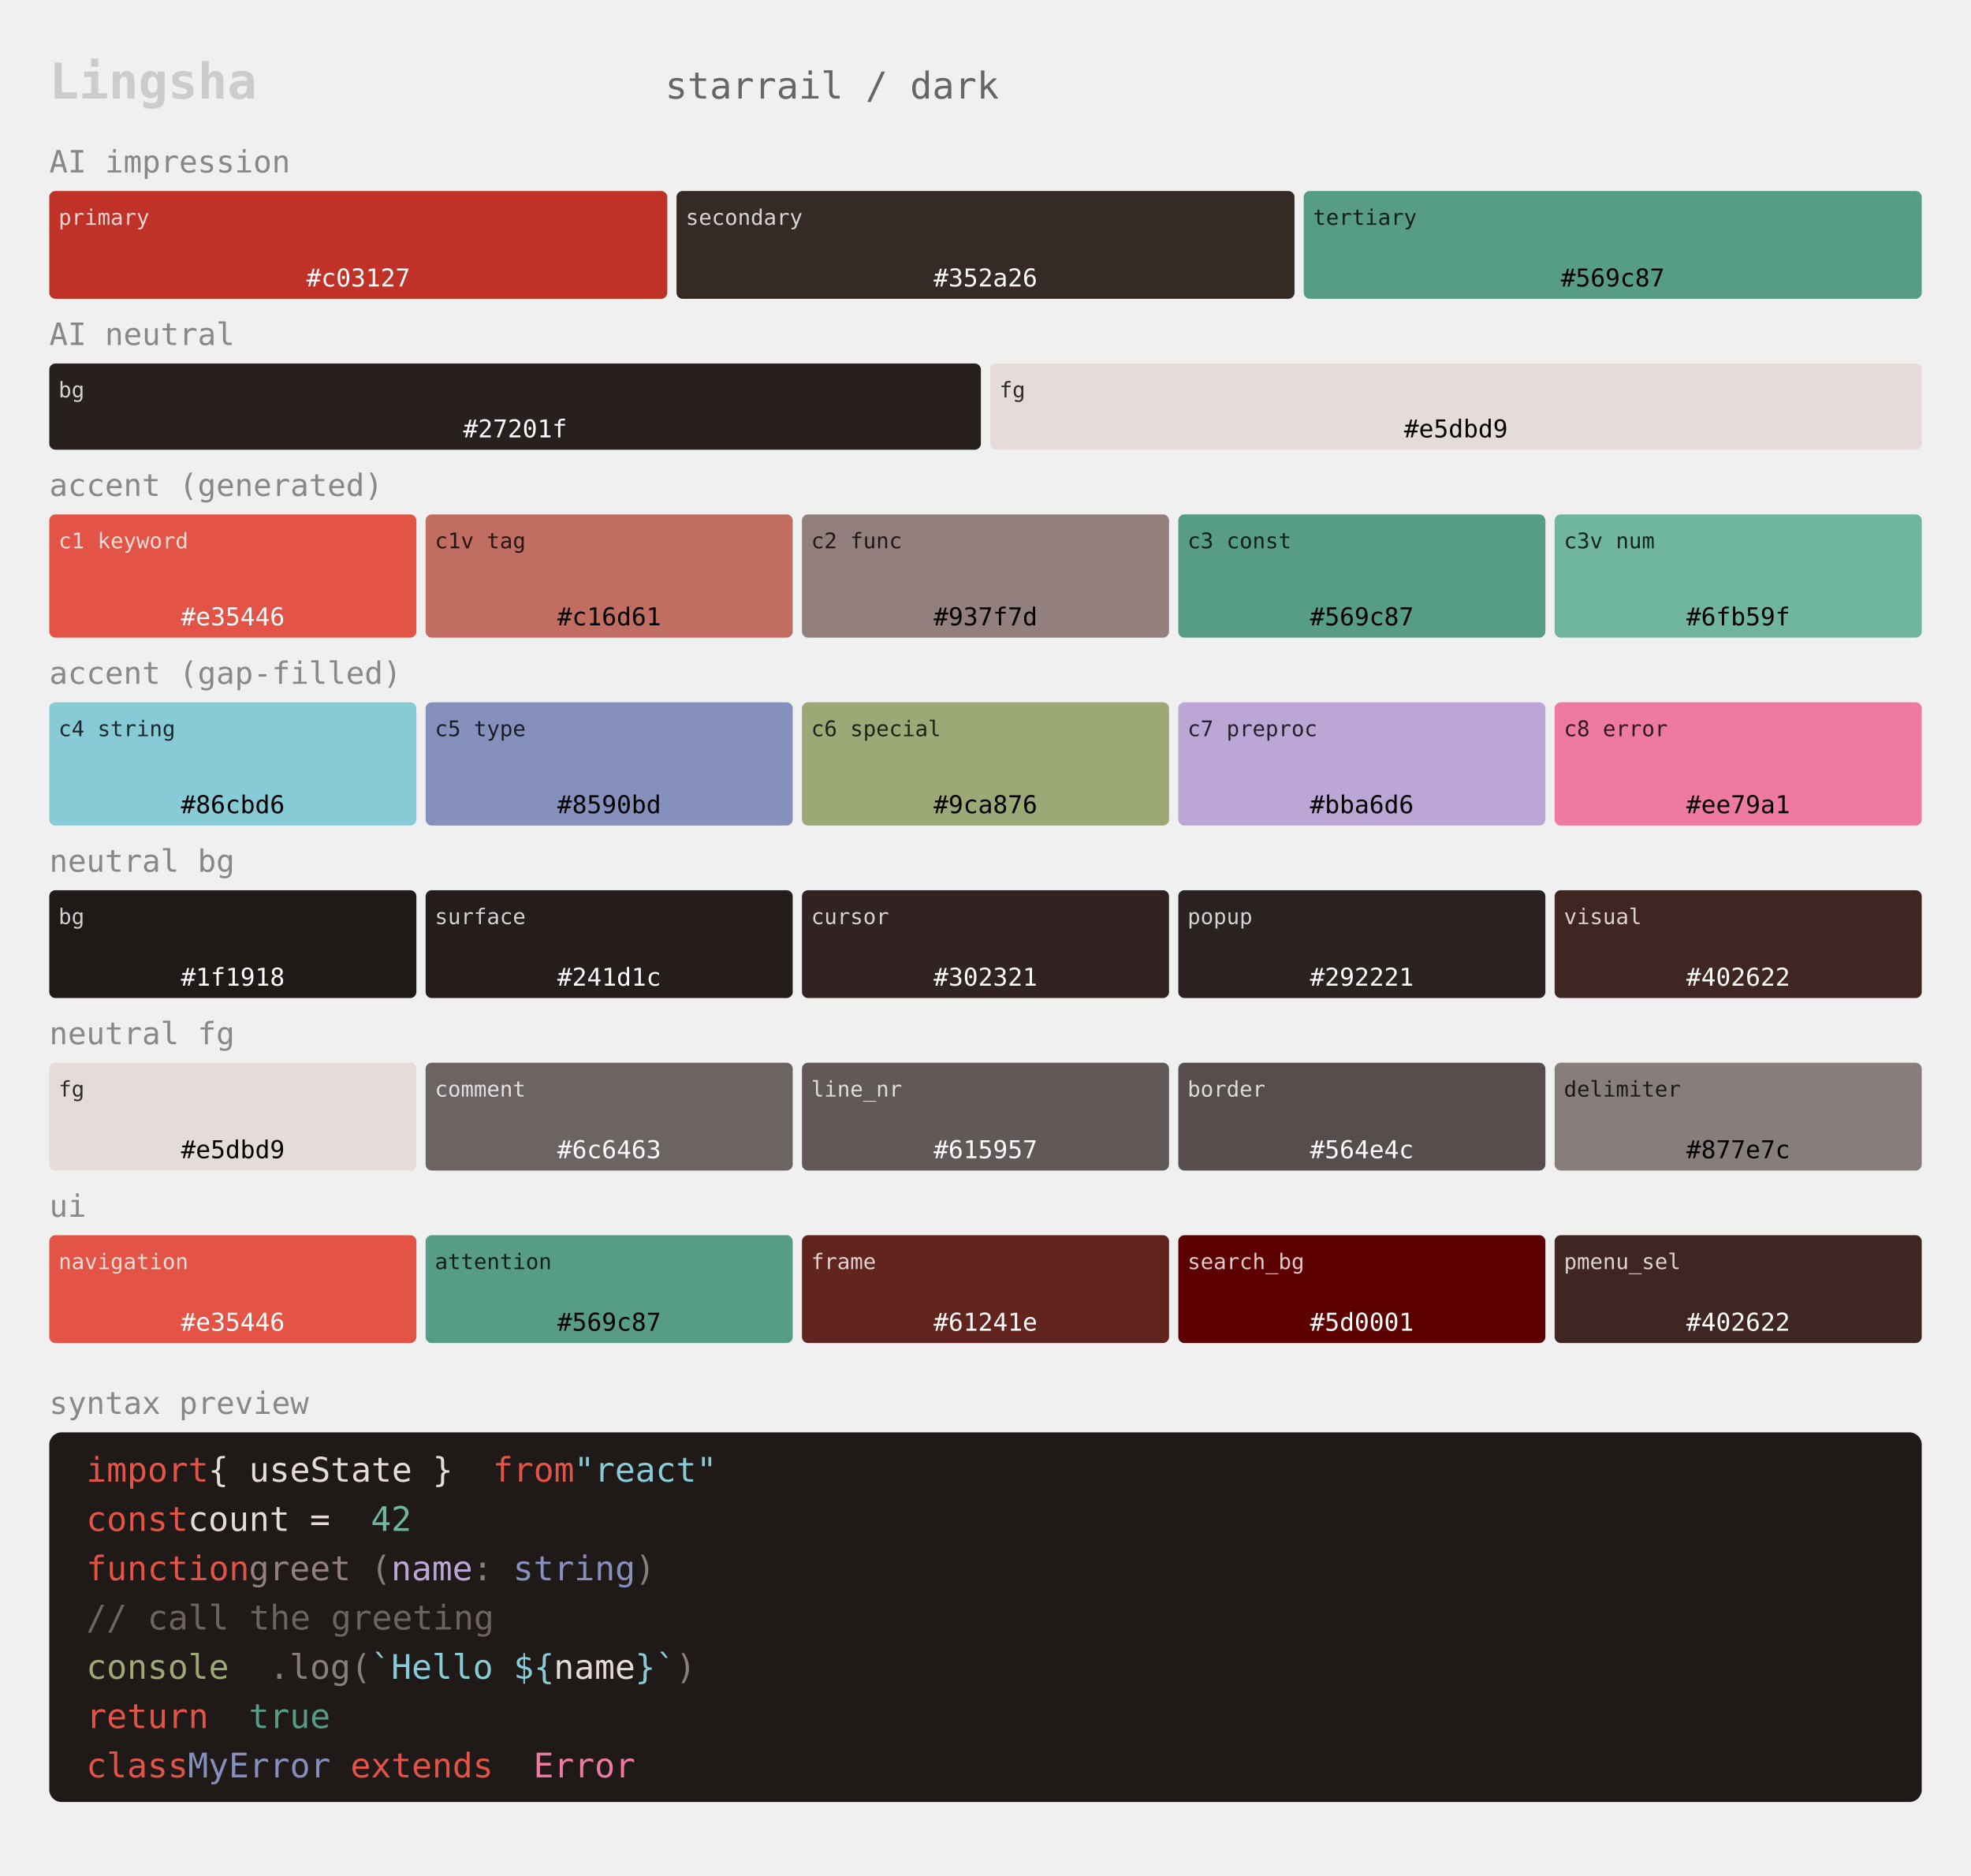
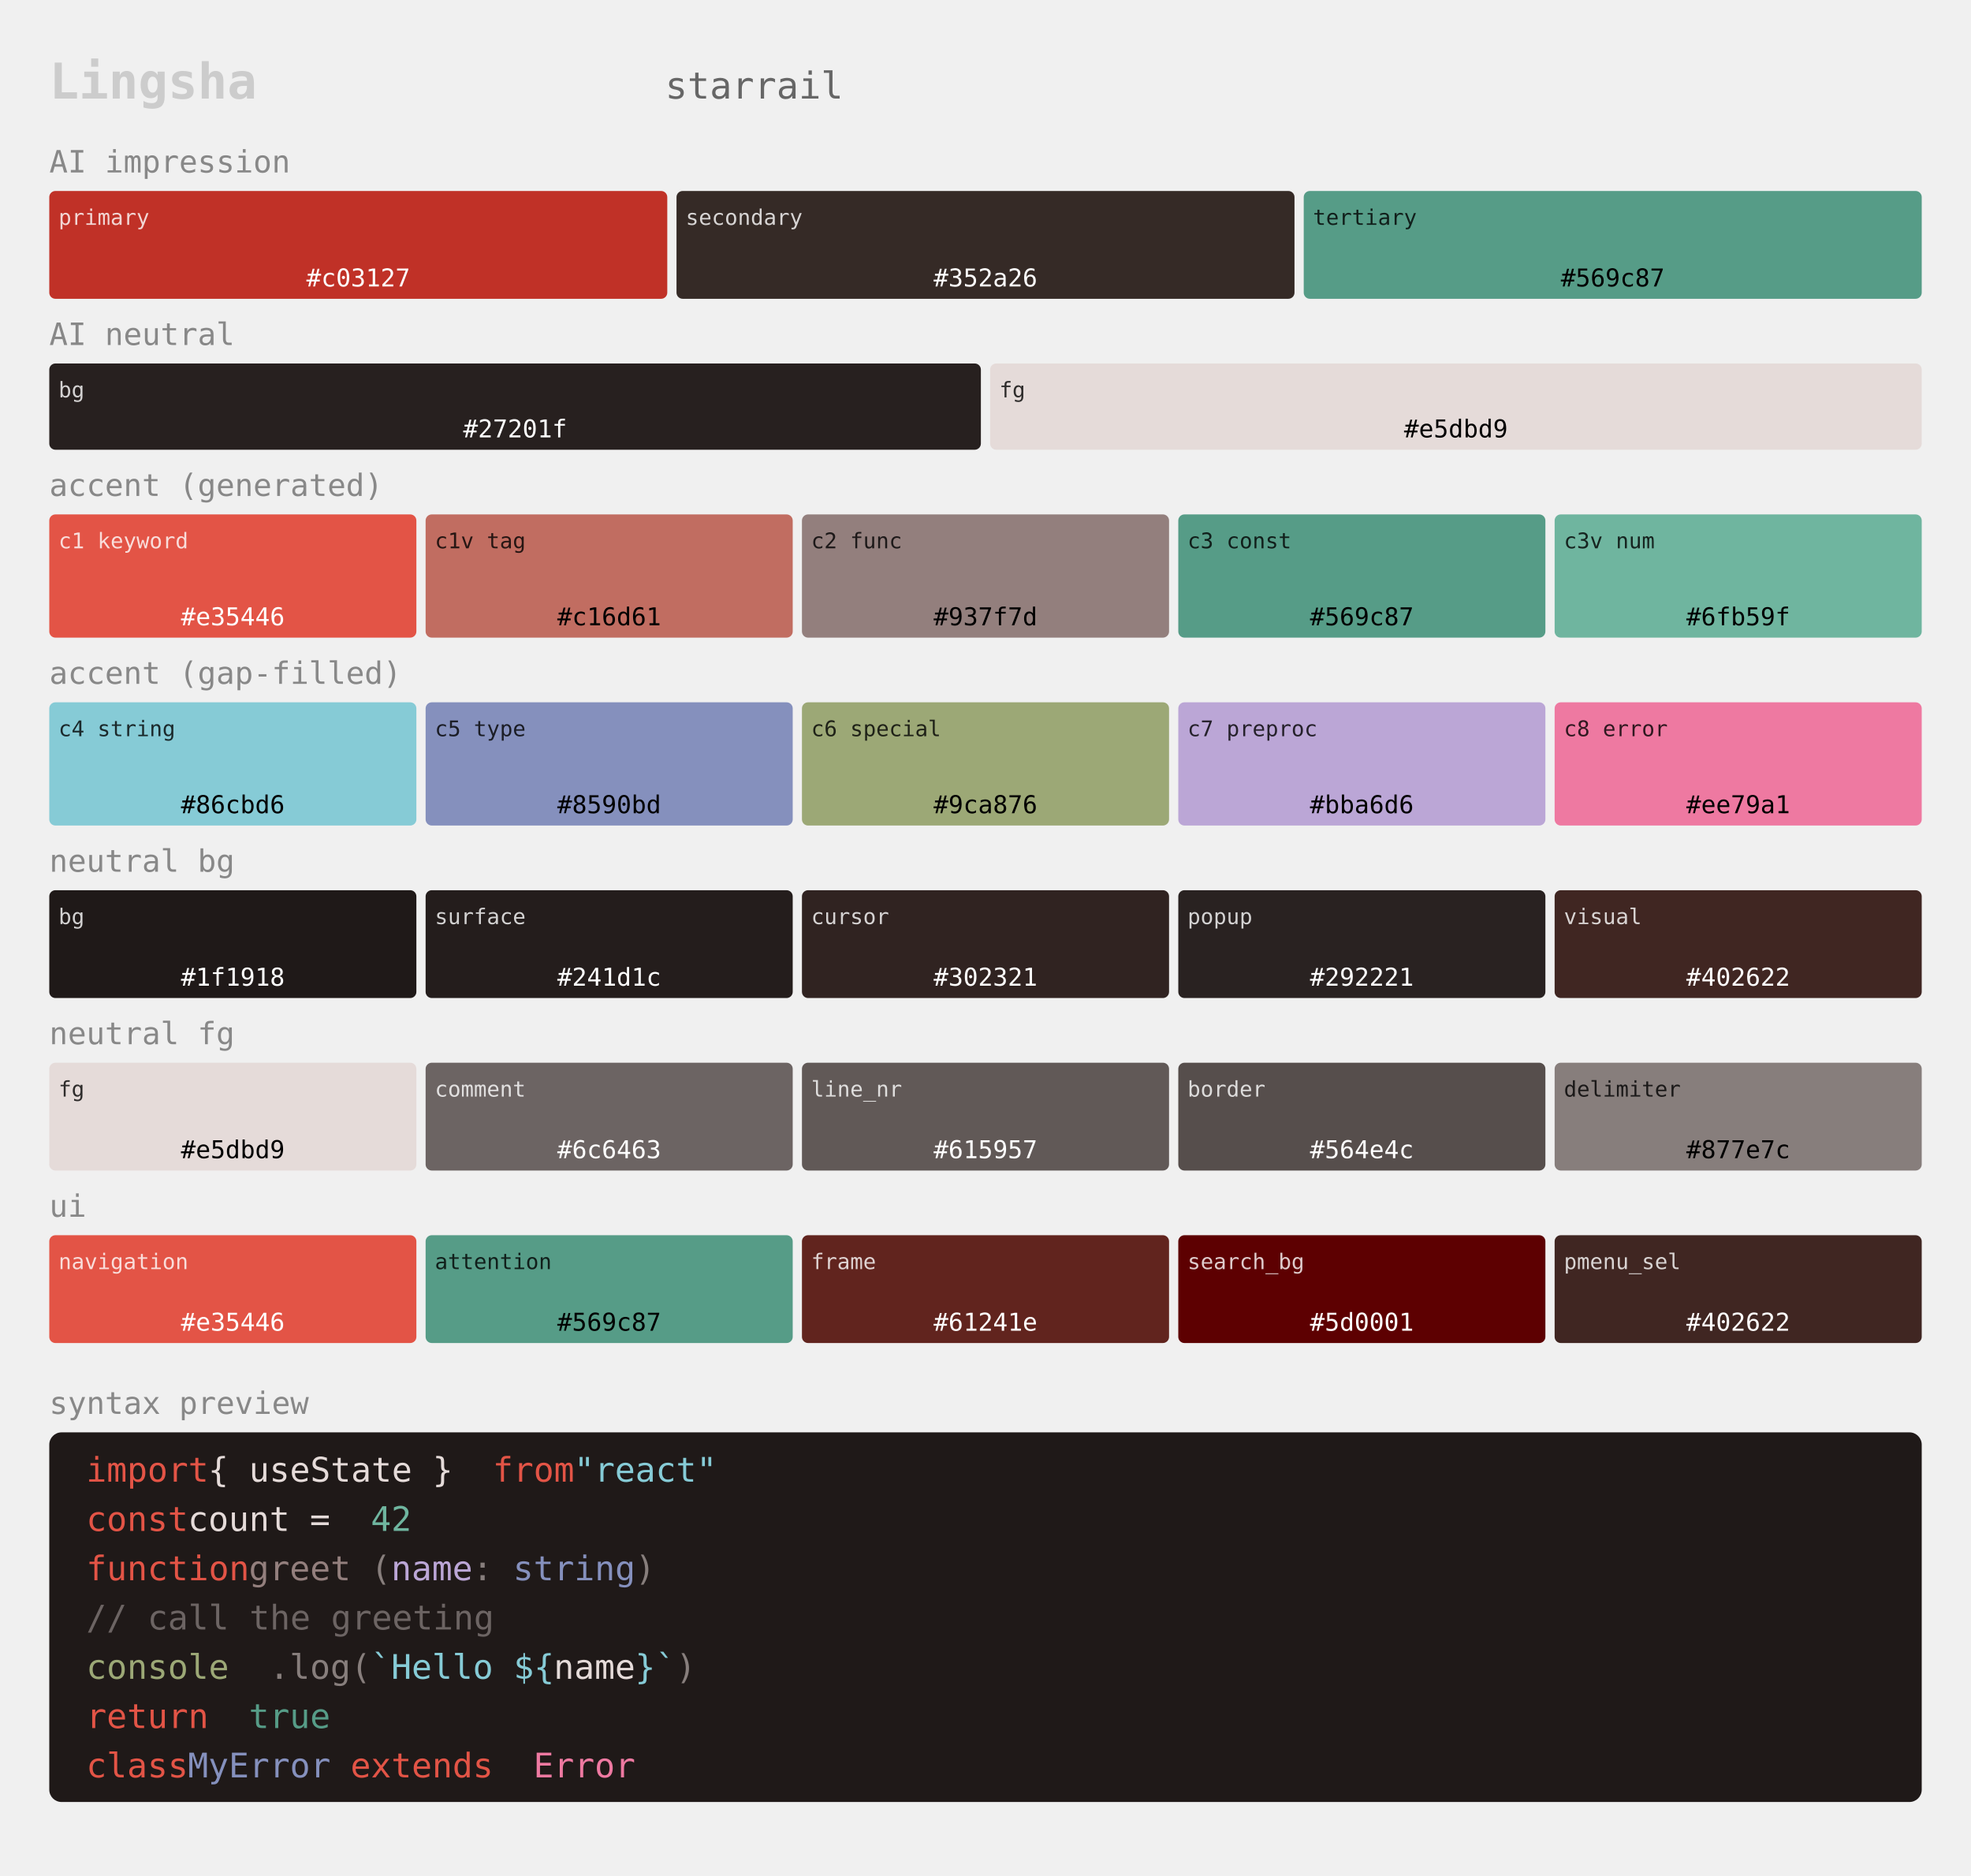
<svg xmlns="http://www.w3.org/2000/svg" width="640" height="609" style="background:#0a0a0a; font-family:ui-monospace,monospace;">
  <text x="16" y="32" fill="#ccc" font-size="16" font-weight="bold">Lingsha</text>
-   <text x="216" y="32" fill="#666" font-size="12">starrail / dark</text>
+   <text x="216" y="32" fill="#666" font-size="12">starrail</text>
  <text x="16" y="56" fill="#888" font-size="10">AI impression</text>
  <rect x="16" y="62" width="200.667" height="35" fill="#c03127" rx="2" />
  <text x="19" y="73" fill="#ffffff" font-size="7" opacity="0.8">primary</text>
  <text x="116.333" y="93" fill="#ffffff" font-size="8" text-anchor="middle">#c03127</text>
  <rect x="219.667" y="62" width="200.667" height="35" fill="#352a26" rx="2" />
  <text x="222.667" y="73" fill="#ffffff" font-size="7" opacity="0.8">secondary</text>
  <text x="320" y="93" fill="#ffffff" font-size="8" text-anchor="middle">#352a26</text>
  <rect x="423.333" y="62" width="200.667" height="35" fill="#569c87" rx="2" />
  <text x="426.333" y="73" fill="#000000" font-size="7" opacity="0.8">tertiary</text>
  <text x="523.667" y="93" fill="#000000" font-size="8" text-anchor="middle">#569c87</text>
  <text x="16" y="112" fill="#888" font-size="10">AI neutral</text>
  <rect x="16" y="118" width="302.5" height="28" fill="#27201f" rx="2" />
  <text x="19" y="129" fill="#ffffff" font-size="7" opacity="0.8">bg</text>
  <text x="167.25" y="142" fill="#ffffff" font-size="8" text-anchor="middle">#27201f</text>
  <rect x="321.5" y="118" width="302.5" height="28" fill="#e5dbd9" rx="2" />
  <text x="324.5" y="129" fill="#000000" font-size="7" opacity="0.8">fg</text>
  <text x="472.75" y="142" fill="#000000" font-size="8" text-anchor="middle">#e5dbd9</text>
  <text x="16" y="161" fill="#888" font-size="10">accent (generated)</text>
  <rect x="16" y="167" width="119.2" height="40" fill="#e35446" rx="2" />
  <text x="19" y="178" fill="#ffffff" font-size="7" opacity="0.8">c1 keyword</text>
  <text x="75.6" y="203" fill="#ffffff" font-size="8" text-anchor="middle">#e35446</text>
  <rect x="138.2" y="167" width="119.2" height="40" fill="#c16d61" rx="2" />
  <text x="141.2" y="178" fill="#000000" font-size="7" opacity="0.8">c1v tag</text>
  <text x="197.8" y="203" fill="#000000" font-size="8" text-anchor="middle">#c16d61</text>
  <rect x="260.4" y="167" width="119.2" height="40" fill="#937f7d" rx="2" />
  <text x="263.4" y="178" fill="#000000" font-size="7" opacity="0.8">c2 func</text>
  <text x="320" y="203" fill="#000000" font-size="8" text-anchor="middle">#937f7d</text>
  <rect x="382.6" y="167" width="119.2" height="40" fill="#569c87" rx="2" />
  <text x="385.6" y="178" fill="#000000" font-size="7" opacity="0.8">c3 const</text>
  <text x="442.2" y="203" fill="#000000" font-size="8" text-anchor="middle">#569c87</text>
  <rect x="504.8" y="167" width="119.2" height="40" fill="#6fb59f" rx="2" />
  <text x="507.8" y="178" fill="#000000" font-size="7" opacity="0.8">c3v num</text>
  <text x="564.4" y="203" fill="#000000" font-size="8" text-anchor="middle">#6fb59f</text>
  <text x="16" y="222" fill="#888" font-size="10">accent (gap-filled)</text>
  <rect x="16" y="228" width="119.2" height="40" fill="#86cbd6" rx="2" />
  <text x="19" y="239" fill="#000000" font-size="7" opacity="0.8">c4 string</text>
  <text x="75.6" y="264" fill="#000000" font-size="8" text-anchor="middle">#86cbd6</text>
  <rect x="138.2" y="228" width="119.2" height="40" fill="#8590bd" rx="2" />
  <text x="141.2" y="239" fill="#000000" font-size="7" opacity="0.8">c5 type</text>
  <text x="197.8" y="264" fill="#000000" font-size="8" text-anchor="middle">#8590bd</text>
  <rect x="260.4" y="228" width="119.2" height="40" fill="#9ca876" rx="2" />
  <text x="263.4" y="239" fill="#000000" font-size="7" opacity="0.8">c6 special</text>
  <text x="320" y="264" fill="#000000" font-size="8" text-anchor="middle">#9ca876</text>
  <rect x="382.6" y="228" width="119.2" height="40" fill="#bba6d6" rx="2" />
  <text x="385.6" y="239" fill="#000000" font-size="7" opacity="0.8">c7 preproc</text>
  <text x="442.2" y="264" fill="#000000" font-size="8" text-anchor="middle">#bba6d6</text>
  <rect x="504.8" y="228" width="119.2" height="40" fill="#ee79a1" rx="2" />
  <text x="507.8" y="239" fill="#000000" font-size="7" opacity="0.8">c8 error</text>
  <text x="564.4" y="264" fill="#000000" font-size="8" text-anchor="middle">#ee79a1</text>
  <text x="16" y="283" fill="#888" font-size="10">neutral bg</text>
  <rect x="16" y="289" width="119.2" height="35" fill="#1f1918" rx="2" />
  <text x="19" y="300" fill="#ffffff" font-size="7" opacity="0.8">bg</text>
  <text x="75.6" y="320" fill="#ffffff" font-size="8" text-anchor="middle">#1f1918</text>
  <rect x="138.2" y="289" width="119.2" height="35" fill="#241d1c" rx="2" />
  <text x="141.2" y="300" fill="#ffffff" font-size="7" opacity="0.8">surface</text>
  <text x="197.8" y="320" fill="#ffffff" font-size="8" text-anchor="middle">#241d1c</text>
  <rect x="260.4" y="289" width="119.2" height="35" fill="#302321" rx="2" />
  <text x="263.4" y="300" fill="#ffffff" font-size="7" opacity="0.8">cursor</text>
  <text x="320" y="320" fill="#ffffff" font-size="8" text-anchor="middle">#302321</text>
  <rect x="382.6" y="289" width="119.2" height="35" fill="#292221" rx="2" />
  <text x="385.6" y="300" fill="#ffffff" font-size="7" opacity="0.8">popup</text>
  <text x="442.2" y="320" fill="#ffffff" font-size="8" text-anchor="middle">#292221</text>
  <rect x="504.8" y="289" width="119.2" height="35" fill="#402622" rx="2" />
  <text x="507.8" y="300" fill="#ffffff" font-size="7" opacity="0.8">visual</text>
  <text x="564.4" y="320" fill="#ffffff" font-size="8" text-anchor="middle">#402622</text>
  <text x="16" y="339" fill="#888" font-size="10">neutral fg</text>
  <rect x="16" y="345" width="119.2" height="35" fill="#e5dbd9" rx="2" />
  <text x="19" y="356" fill="#000000" font-size="7" opacity="0.8">fg</text>
  <text x="75.6" y="376" fill="#000000" font-size="8" text-anchor="middle">#e5dbd9</text>
  <rect x="138.2" y="345" width="119.2" height="35" fill="#6c6463" rx="2" />
  <text x="141.2" y="356" fill="#ffffff" font-size="7" opacity="0.8">comment</text>
  <text x="197.8" y="376" fill="#ffffff" font-size="8" text-anchor="middle">#6c6463</text>
  <rect x="260.4" y="345" width="119.2" height="35" fill="#615957" rx="2" />
  <text x="263.4" y="356" fill="#ffffff" font-size="7" opacity="0.8">line_nr</text>
  <text x="320" y="376" fill="#ffffff" font-size="8" text-anchor="middle">#615957</text>
  <rect x="382.6" y="345" width="119.2" height="35" fill="#564e4c" rx="2" />
  <text x="385.6" y="356" fill="#ffffff" font-size="7" opacity="0.8">border</text>
  <text x="442.2" y="376" fill="#ffffff" font-size="8" text-anchor="middle">#564e4c</text>
  <rect x="504.8" y="345" width="119.2" height="35" fill="#877e7c" rx="2" />
  <text x="507.8" y="356" fill="#000000" font-size="7" opacity="0.8">delimiter</text>
  <text x="564.4" y="376" fill="#000000" font-size="8" text-anchor="middle">#877e7c</text>
  <text x="16" y="395" fill="#888" font-size="10">ui</text>
  <rect x="16" y="401" width="119.2" height="35" fill="#e35446" rx="2" />
  <text x="19" y="412" fill="#ffffff" font-size="7" opacity="0.8">navigation</text>
  <text x="75.6" y="432" fill="#ffffff" font-size="8" text-anchor="middle">#e35446</text>
  <rect x="138.2" y="401" width="119.2" height="35" fill="#569c87" rx="2" />
  <text x="141.2" y="412" fill="#000000" font-size="7" opacity="0.8">attention</text>
  <text x="197.8" y="432" fill="#000000" font-size="8" text-anchor="middle">#569c87</text>
  <rect x="260.4" y="401" width="119.2" height="35" fill="#61241e" rx="2" />
  <text x="263.4" y="412" fill="#ffffff" font-size="7" opacity="0.8">frame</text>
  <text x="320" y="432" fill="#ffffff" font-size="8" text-anchor="middle">#61241e</text>
  <rect x="382.6" y="401" width="119.2" height="35" fill="#5d0001" rx="2" />
  <text x="385.6" y="412" fill="#ffffff" font-size="7" opacity="0.8">search_bg</text>
  <text x="442.2" y="432" fill="#ffffff" font-size="8" text-anchor="middle">#5d0001</text>
  <rect x="504.8" y="401" width="119.2" height="35" fill="#402622" rx="2" />
  <text x="507.8" y="412" fill="#ffffff" font-size="7" opacity="0.8">pmenu_sel</text>
  <text x="564.4" y="432" fill="#ffffff" font-size="8" text-anchor="middle">#402622</text>
  <text x="16" y="459" fill="#888" font-size="10">syntax preview</text>
  <rect x="16" y="465" width="608" height="120" fill="#1f1918" rx="4" />
  <text x="28" y="481" fill="#e35446" font-size="11" font-family="monospace">import</text>
  <text x="67.6" y="481" fill="#e5dbd9" font-size="11" font-family="monospace"> { useState } </text>
  <text x="160" y="481" fill="#e35446" font-size="11" font-family="monospace">from</text>
  <text x="186.4" y="481" fill="#86cbd6" font-size="11" font-family="monospace"> "react"</text>
  <text x="28" y="497" fill="#e35446" font-size="11" font-family="monospace">const</text>
  <text x="61" y="497" fill="#e5dbd9" font-size="11" font-family="monospace"> count</text>
  <text x="100.6" y="497" fill="#e5dbd9" font-size="11" font-family="monospace"> = </text>
  <text x="120.4" y="497" fill="#6fb59f" font-size="11" font-family="monospace">42</text>
  <text x="28" y="513" fill="#e35446" font-size="11" font-family="monospace">function</text>
  <text x="80.8" y="513" fill="#937f7d" font-size="11" font-family="monospace"> greet</text>
  <text x="120.4" y="513" fill="#877e7c" font-size="11" font-family="monospace">(</text>
  <text x="127" y="513" fill="#bba6d6" font-size="11" font-family="monospace">name</text>
  <text x="153.4" y="513" fill="#877e7c" font-size="11" font-family="monospace">: </text>
  <text x="166.6" y="513" fill="#8590bd" font-size="11" font-family="monospace">string</text>
  <text x="206.2" y="513" fill="#877e7c" font-size="11" font-family="monospace">)</text>
  <text x="28" y="529" fill="#6c6463" font-size="11" font-family="monospace">  // call the greeting</text>
  <text x="28" y="545" fill="#9ca876" font-size="11" font-family="monospace">  console</text>
  <text x="87.4" y="545" fill="#877e7c" font-size="11" font-family="monospace">.log(</text>
  <text x="120.4" y="545" fill="#86cbd6" font-size="11" font-family="monospace">`Hello ${</text>
  <text x="179.8" y="545" fill="#e5dbd9" font-size="11" font-family="monospace">name</text>
  <text x="206.2" y="545" fill="#86cbd6" font-size="11" font-family="monospace">}`</text>
  <text x="219.4" y="545" fill="#877e7c" font-size="11" font-family="monospace">)</text>
  <text x="28" y="561" fill="#e35446" font-size="11" font-family="monospace">  return</text>
  <text x="80.8" y="561" fill="#569c87" font-size="11" font-family="monospace"> true</text>
  <text x="28" y="577" fill="#e35446" font-size="11" font-family="monospace">class</text>
  <text x="61" y="577" fill="#8590bd" font-size="11" font-family="monospace"> MyError</text>
  <text x="113.8" y="577" fill="#e35446" font-size="11" font-family="monospace"> extends </text>
  <text x="173.2" y="577" fill="#ee79a1" font-size="11" font-family="monospace">Error</text>
</svg>
